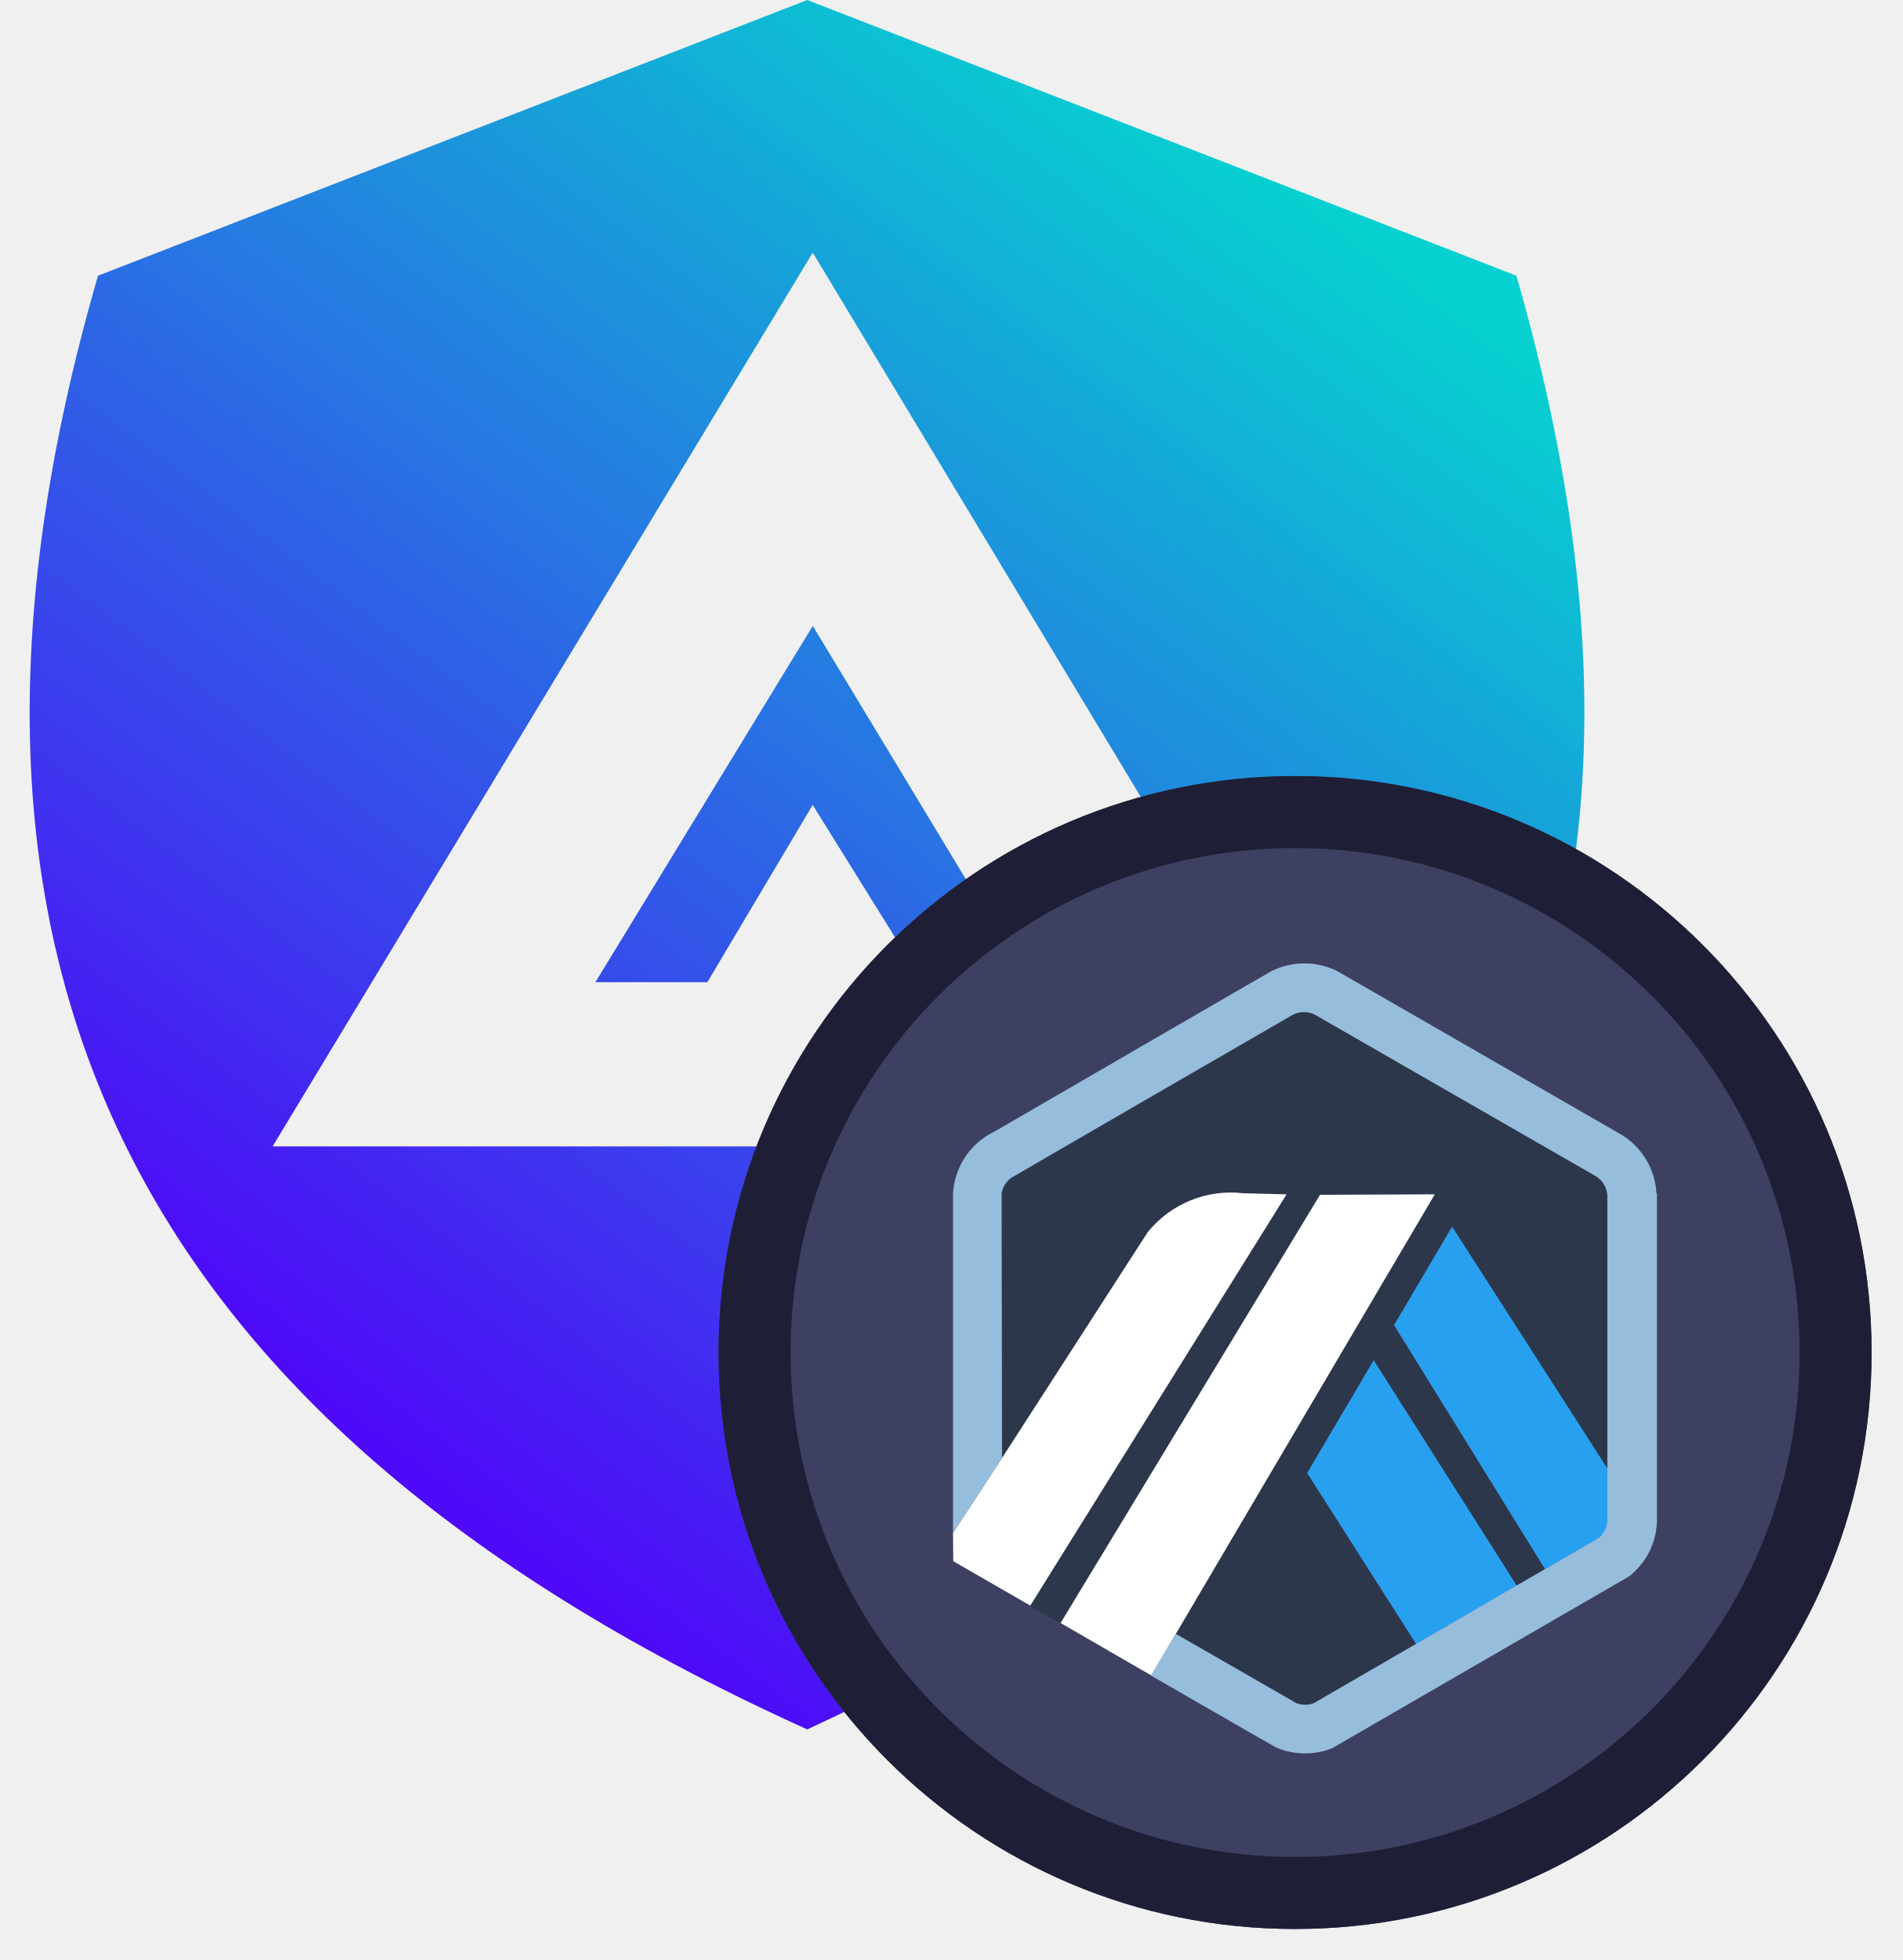
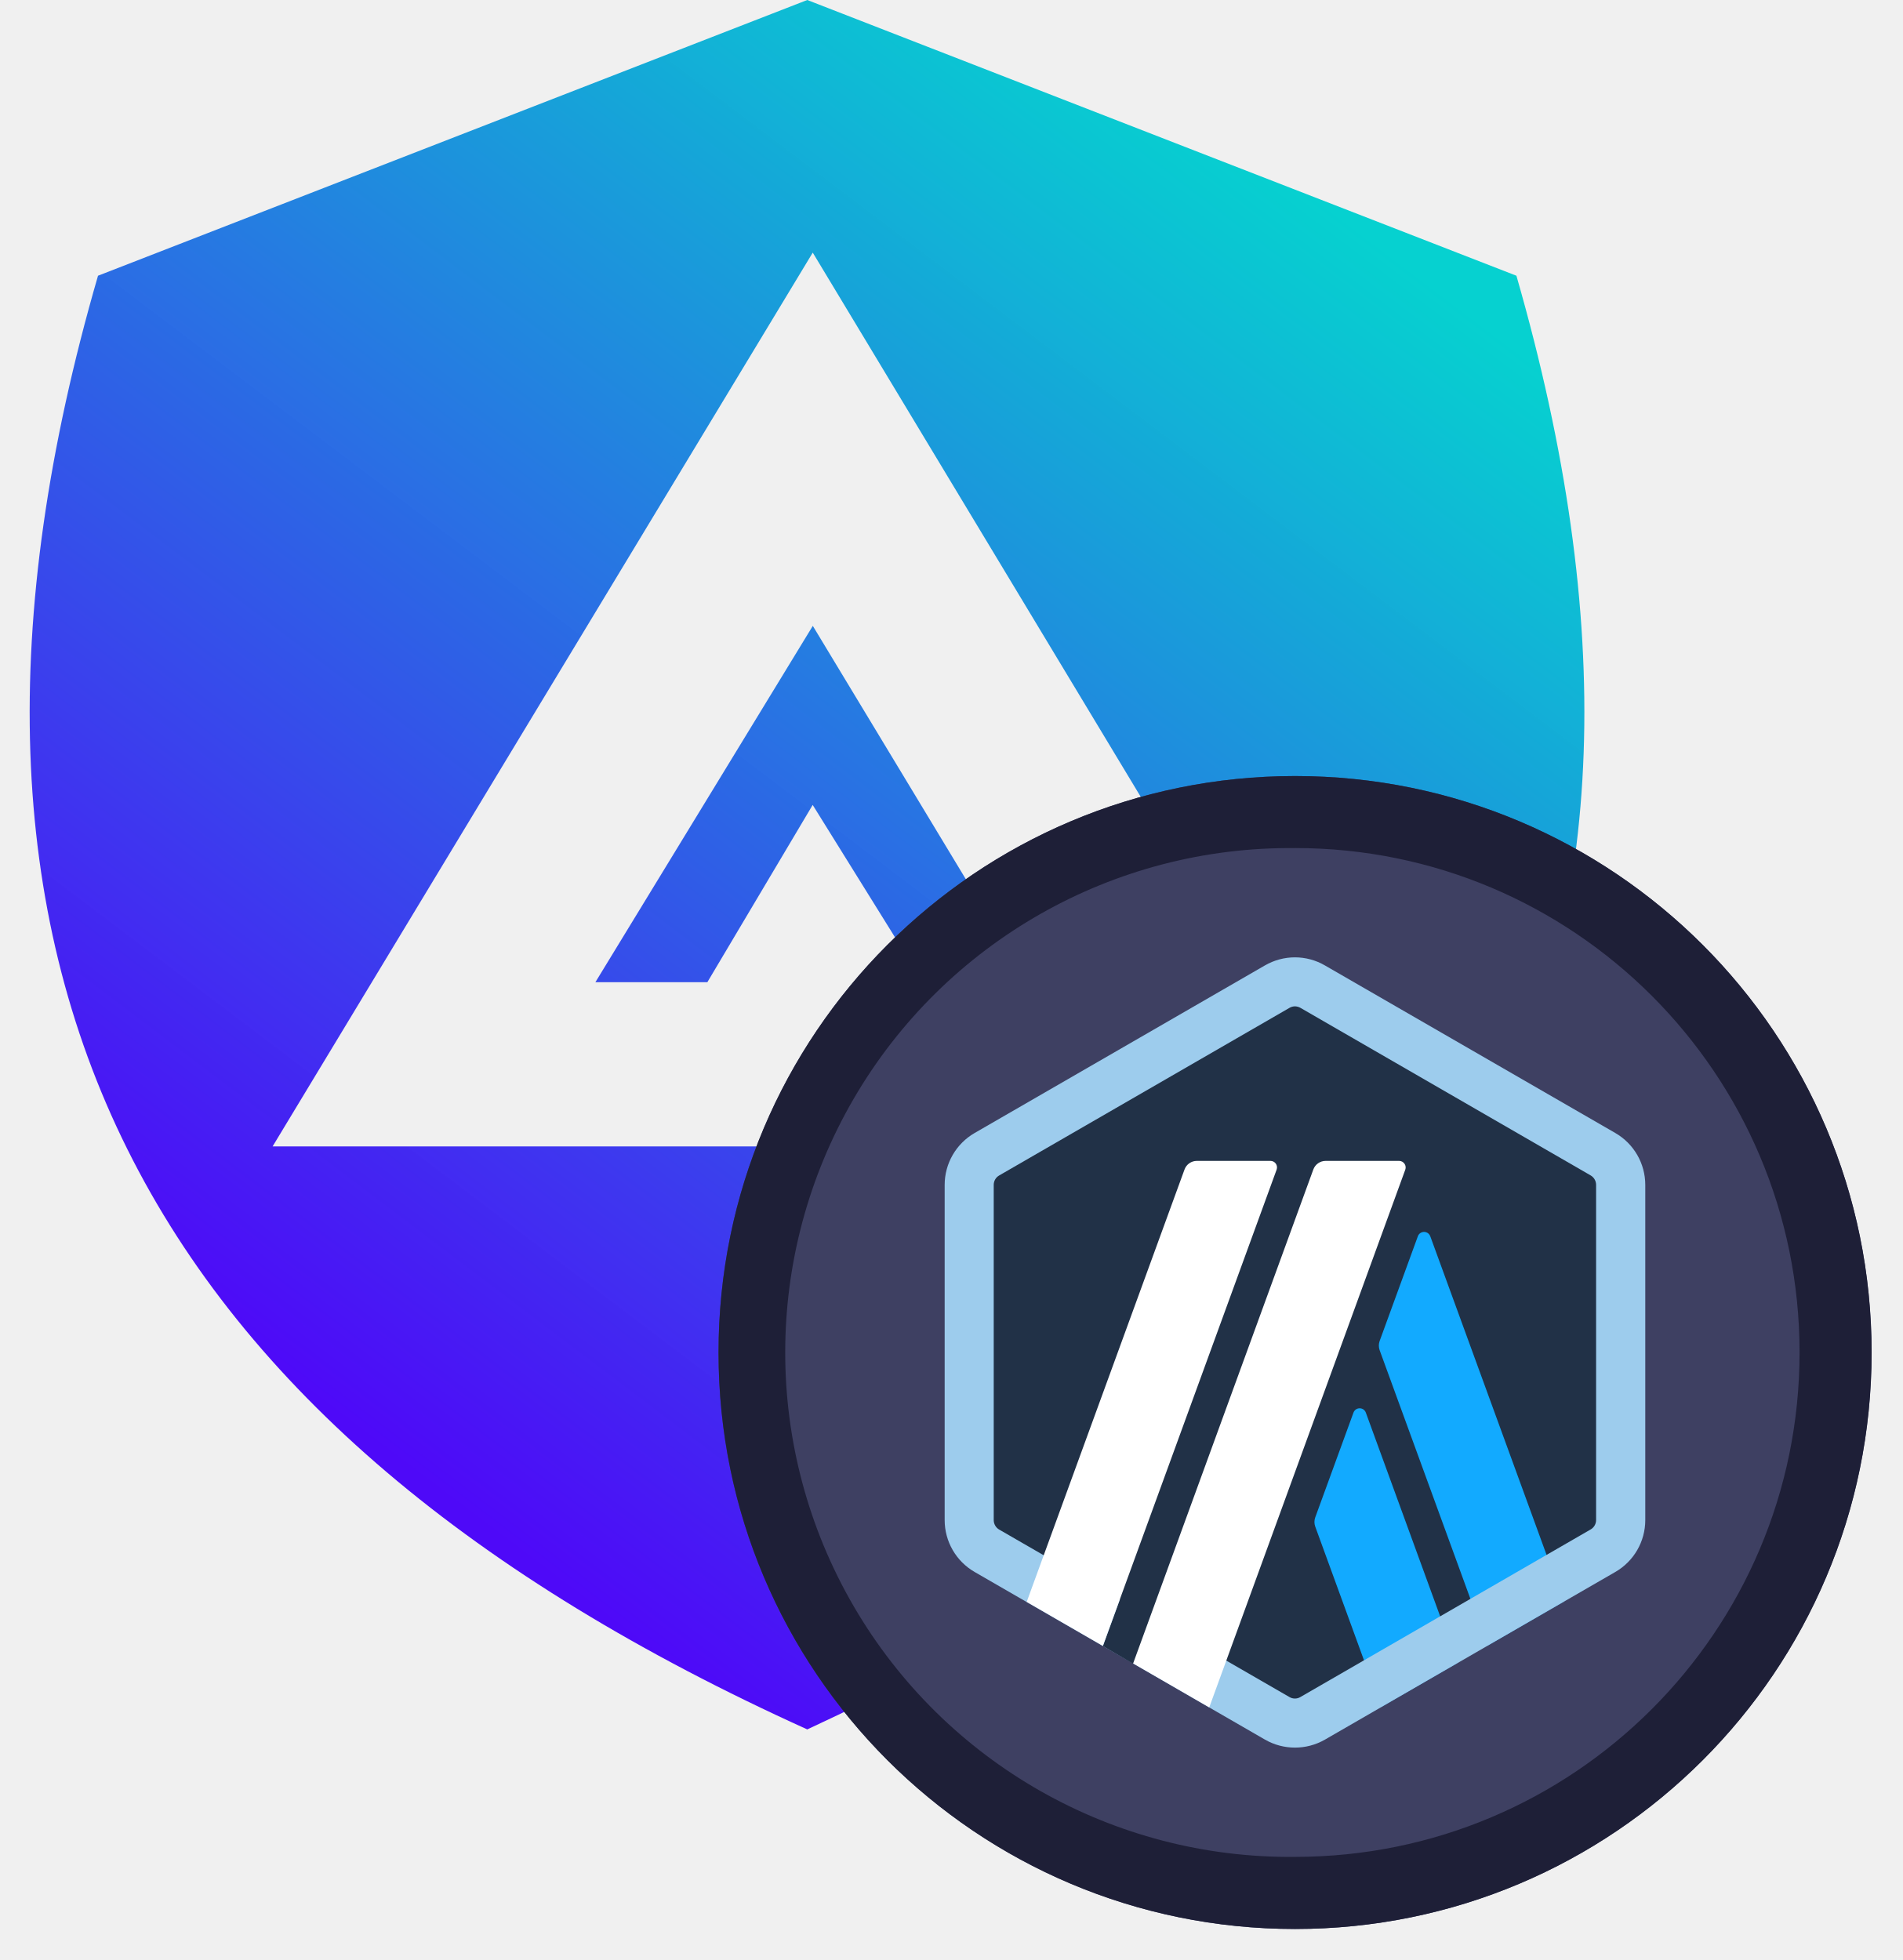
<svg xmlns="http://www.w3.org/2000/svg" width="33" height="34" fill="none">
  <path fill="url(#a)" fill-rule="evenodd" d="M14.002 0 1.7 4.783C-1.783 16.794 2.437 24.766 14.002 30c11.544-5.347 15.772-13.156 12.3-25.217L14.002 0Zm.095 4.382 9.34 15.5h-3.888l-5.451-9.025-3.771 6.181h1.942l1.827-3.075 3.683 5.924H4.728l9.369-15.505Z" clip-rule="evenodd" />
  <path fill="#3E4062" d="M32.462 23.462c0-5.523-4.477-10-10-10s-10 4.477-10 10 4.477 10 10 10 10-4.477 10-10Z" />
-   <path fill="#1E1F37" d="M22.463 14.712a8.75 8.75 0 1 0 0 17.5 8.75 8.75 0 0 0 0-17.5Zm0-1.25a10 10 0 1 1 0 20 10 10 0 0 1 0-20Z" />
-   <path fill="#2D374B" d="m24.174 22.991 1.006-1.707 2.712 4.224v.811-5.576a.421.421 0 0 0-.194-.334l-4.883-2.808a.43.43 0 0 0-.373 0l-.044.025-.017.01-4.739 2.747-.018.008a.422.422 0 0 0-.246.356l.008 4.55 2.519-3.916a1.854 1.854 0 0 1 1.658-.673l.755.02-4.449 7.133.52.3 4.5-7.428 1.99-.008-4.486 7.613 1.874 1.07.224.13a.429.429 0 0 0 .3 0l4.95-2.869-.946.549-2.621-4.227Zm.39 5.529-1.892-2.967 1.153-1.958 2.48 3.908-1.741 1.017Z" />
-   <path fill="#28A0F0" d="m22.673 25.552 1.89 2.967 1.746-1.011-2.482-3.912-1.154 1.956Zm5.226.762v-.811l-2.712-4.224-1.006 1.707 2.618 4.234.946-.549a.42.42 0 0 0 .155-.305l-.001-.052Z" />
-   <path fill="#fff" d="m16.534 27.082 1.336.77 4.445-7.134-.755-.019a1.85 1.85 0 0 0-1.654.677l-2.526 3.916-.85 1.3.004.49Zm8.352-6.364-1.99.008-4.5 7.428 1.573.91.428-.725 4.489-7.621Z" />
-   <path fill="#96BEDC" d="M28.731 20.707a1.268 1.268 0 0 0-.6-1.019l-4.94-2.844a1.286 1.286 0 0 0-1.135 0c-.042.021-4.81 2.787-4.81 2.787a1.266 1.266 0 0 0-.716 1.074v5.89l.85-1.3-.008-4.55a.4.4 0 0 1 0-.049.42.42 0 0 1 .169-.266c.022-.016 4.872-2.824 4.888-2.831a.43.43 0 0 1 .373 0l4.883 2.808a.42.42 0 0 1 .194.334v5.63a.411.411 0 0 1-.146.306l-.946.549-.489.283-1.742 1.011-1.77 1.026a.429.429 0 0 1-.3 0l-2.094-1.205-.428.725 1.882 1.084.164.092.13.074a1.275 1.275 0 0 0 .961.013l5.153-2.982a1.257 1.257 0 0 0 .485-.948v-5.7l-.008.008Z" />
+   <path fill="#1E1F37" d="M22.463 14.712a8.75 8.75 0 1 0 0 17.499 8.75 8.75 0 0 0 0-17.5Zm0-1.25a10 10 0 1 1 0 20 10 10 0 0 1 0-20Z" />
+   <path fill="#213147" d="M16.847 20.775v5.374a.96.96 0 0 0 .48.831l4.654 2.687a.963.963 0 0 0 .96 0l4.654-2.687a.96.96 0 0 0 .48-.831v-5.374a.959.959 0 0 0-.48-.831l-4.654-2.687a.962.962 0 0 0-.96 0l-4.655 2.687a.958.958 0 0 0-.479.831Z" />
+   <path fill="#12AAFF" d="m23.476 24.504-.664 1.82a.233.233 0 0 0 0 .156l1.142 3.132 1.321-.763-1.585-4.345a.114.114 0 0 0-.214 0ZM24.807 21.444a.114.114 0 0 0-.172-.054.113.113 0 0 0-.042.054l-.664 1.82a.235.235 0 0 0 0 .156l1.871 5.127 1.321-.763-2.314-6.341Z" />
+   <path fill="#9DCCED" d="M22.46 17.457a.2.2 0 0 1 .094.025l5.036 2.908a.19.19 0 0 1 .094.163v5.815a.188.188 0 0 1-.094.163l-5.036 2.908a.186.186 0 0 1-.188 0l-5.036-2.906a.19.19 0 0 1-.094-.163v-5.816a.187.187 0 0 1 .094-.163l5.036-2.908a.19.19 0 0 1 .094-.026Zm0-.85c-.183 0-.362.049-.52.14l-5.035 2.907a1.04 1.04 0 0 0-.52.9v5.815a1.039 1.039 0 0 0 .52.9l5.036 2.908a1.044 1.044 0 0 0 1.04 0l5.036-2.908a1.038 1.038 0 0 0 .52-.9v-5.815a1.039 1.039 0 0 0-.52-.9l-5.037-2.907a1.035 1.035 0 0 0-.52-.14Z" />
+   <path fill="#213147" d="m19.13 28.554.463-1.27.932.776-.872.8-.523-.306Z" />
+   <path fill="#fff" d="M22.036 20.138h-1.277a.227.227 0 0 0-.214.15l-2.737 7.5 1.321.763 3.014-8.262a.113.113 0 0 0-.107-.151ZM24.27 20.138h-1.277a.227.227 0 0 0-.214.15l-3.125 8.567 1.32.763 3.4-9.327a.114.114 0 0 0-.104-.153Z" />
  <defs>
    <linearGradient id="a" x1="24.056" x2="7.666" y1="4.26" y2="25.911" gradientUnits="userSpaceOnUse">
      <stop stop-color="#03D1CF" stop-opacity=".988" />
      <stop offset="1" stop-color="#4E09F8" />
    </linearGradient>
  </defs>
</svg>
